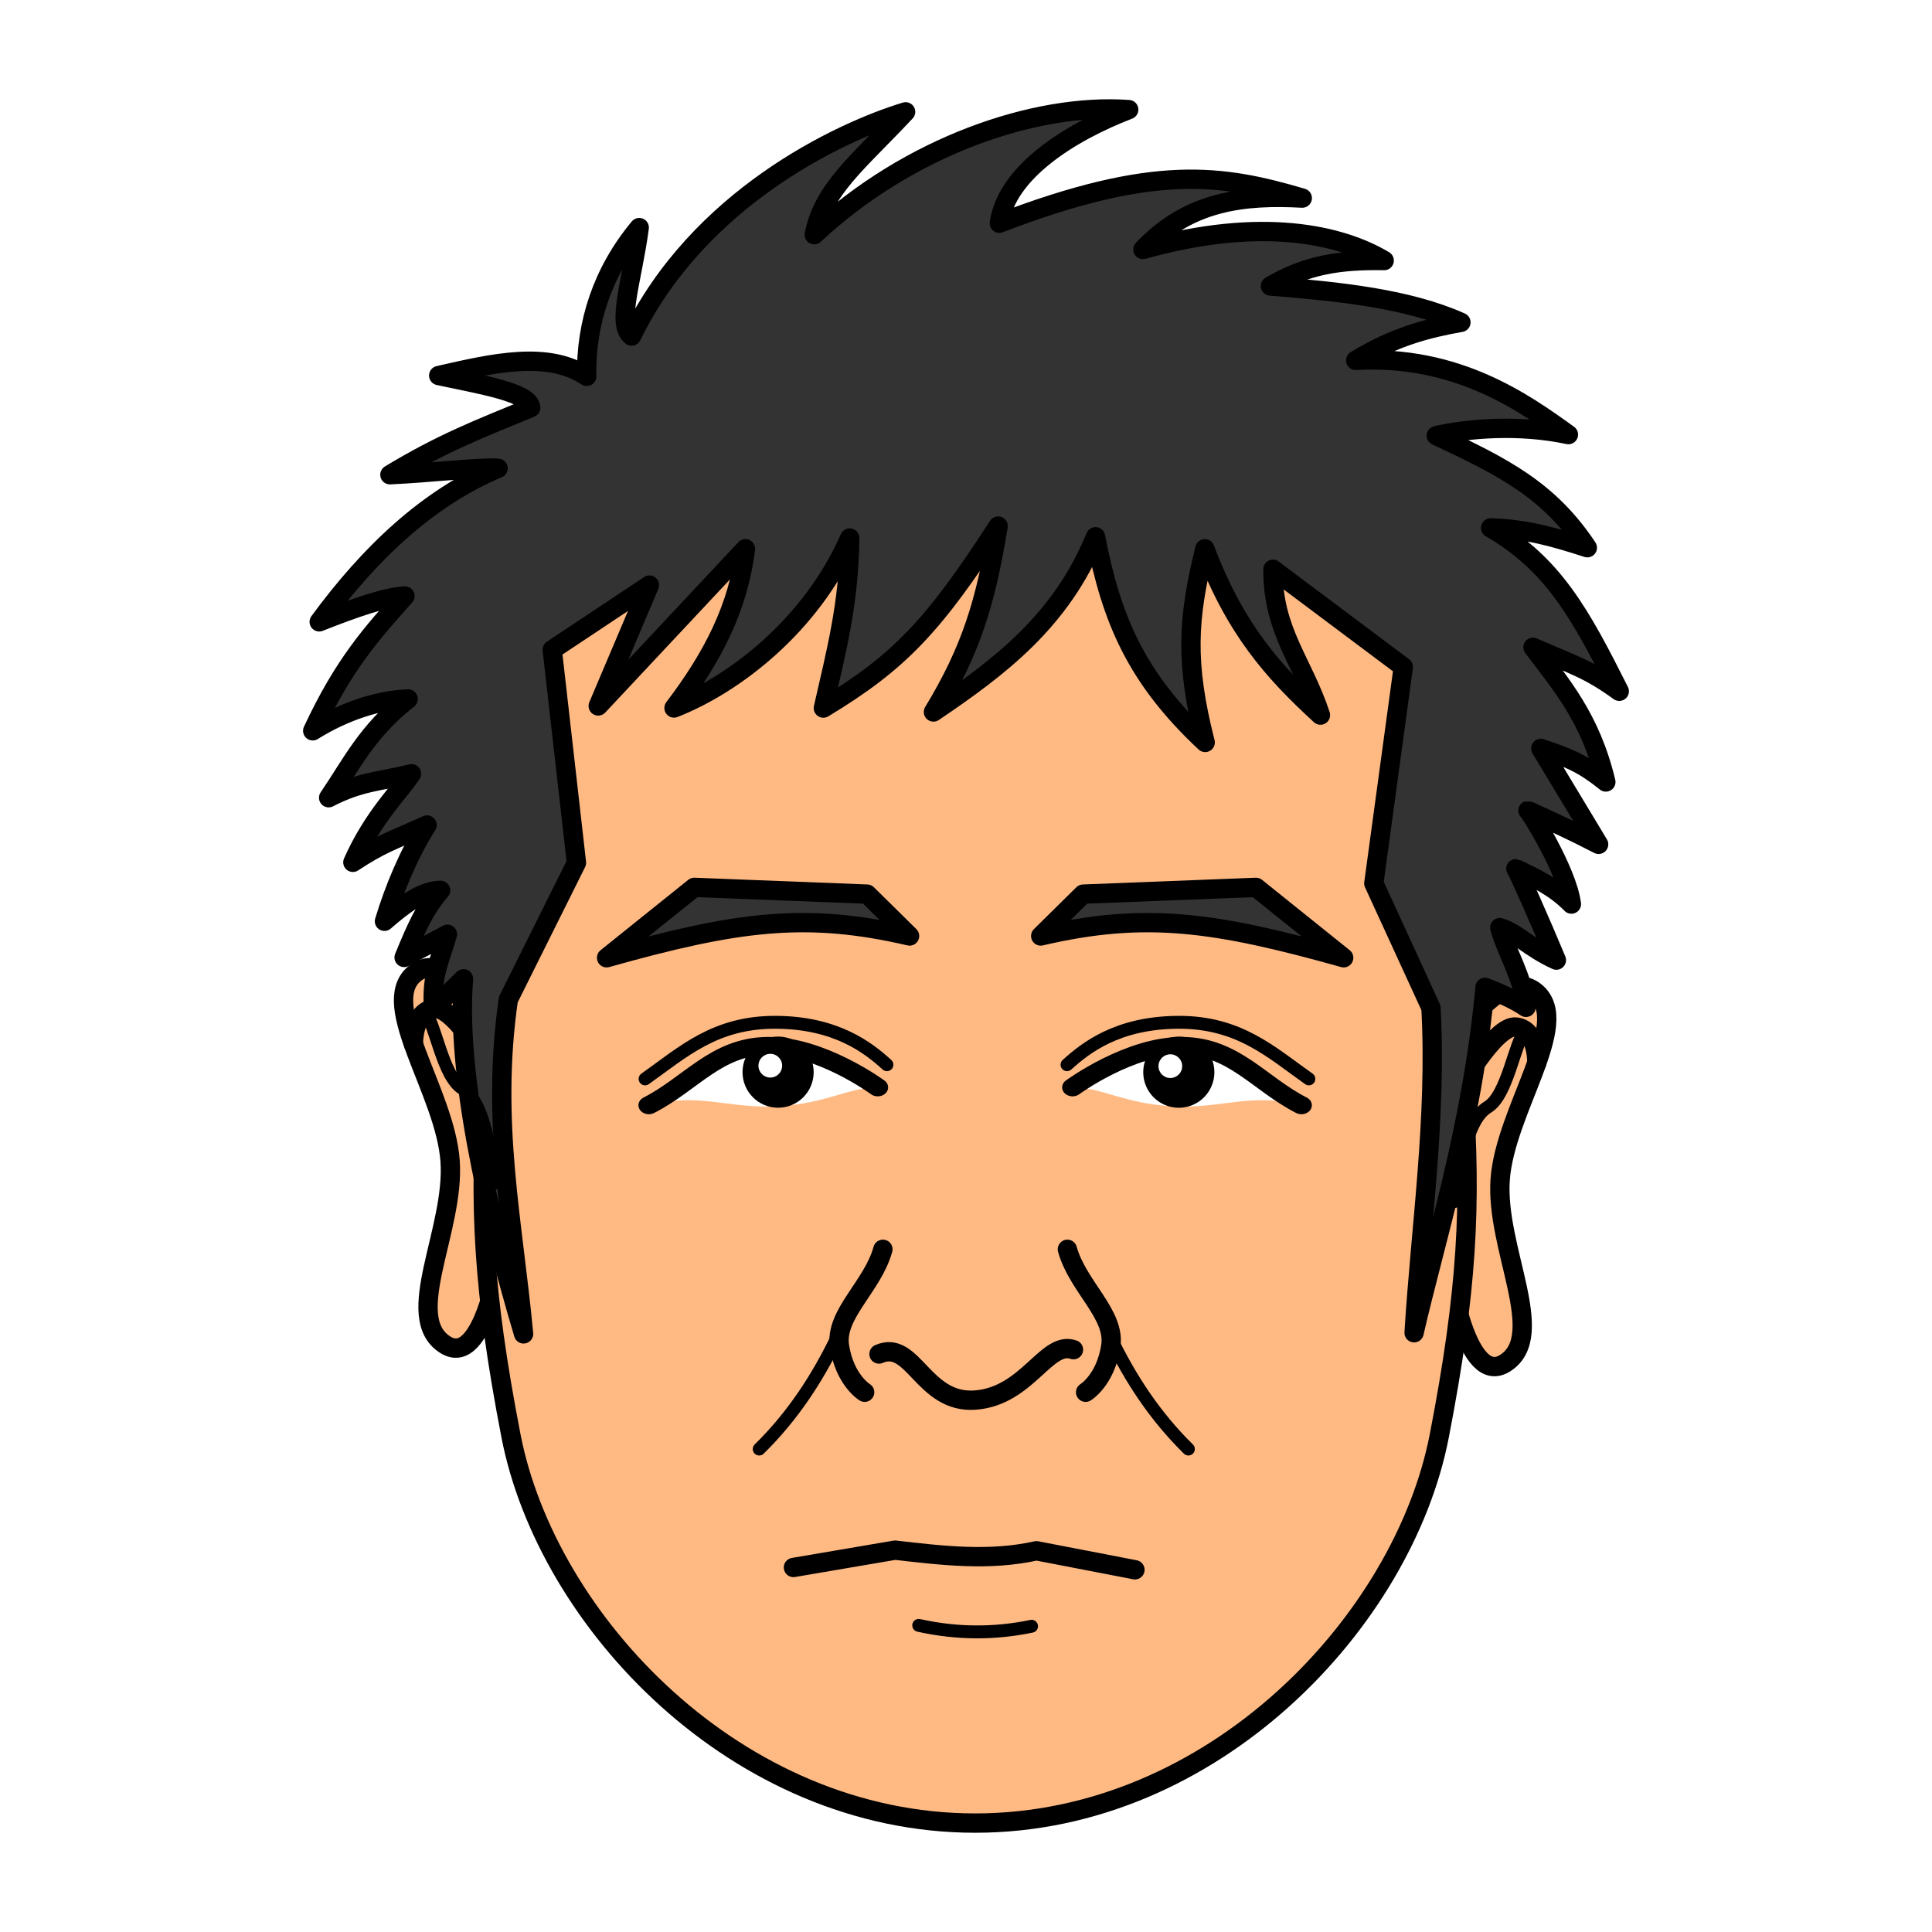
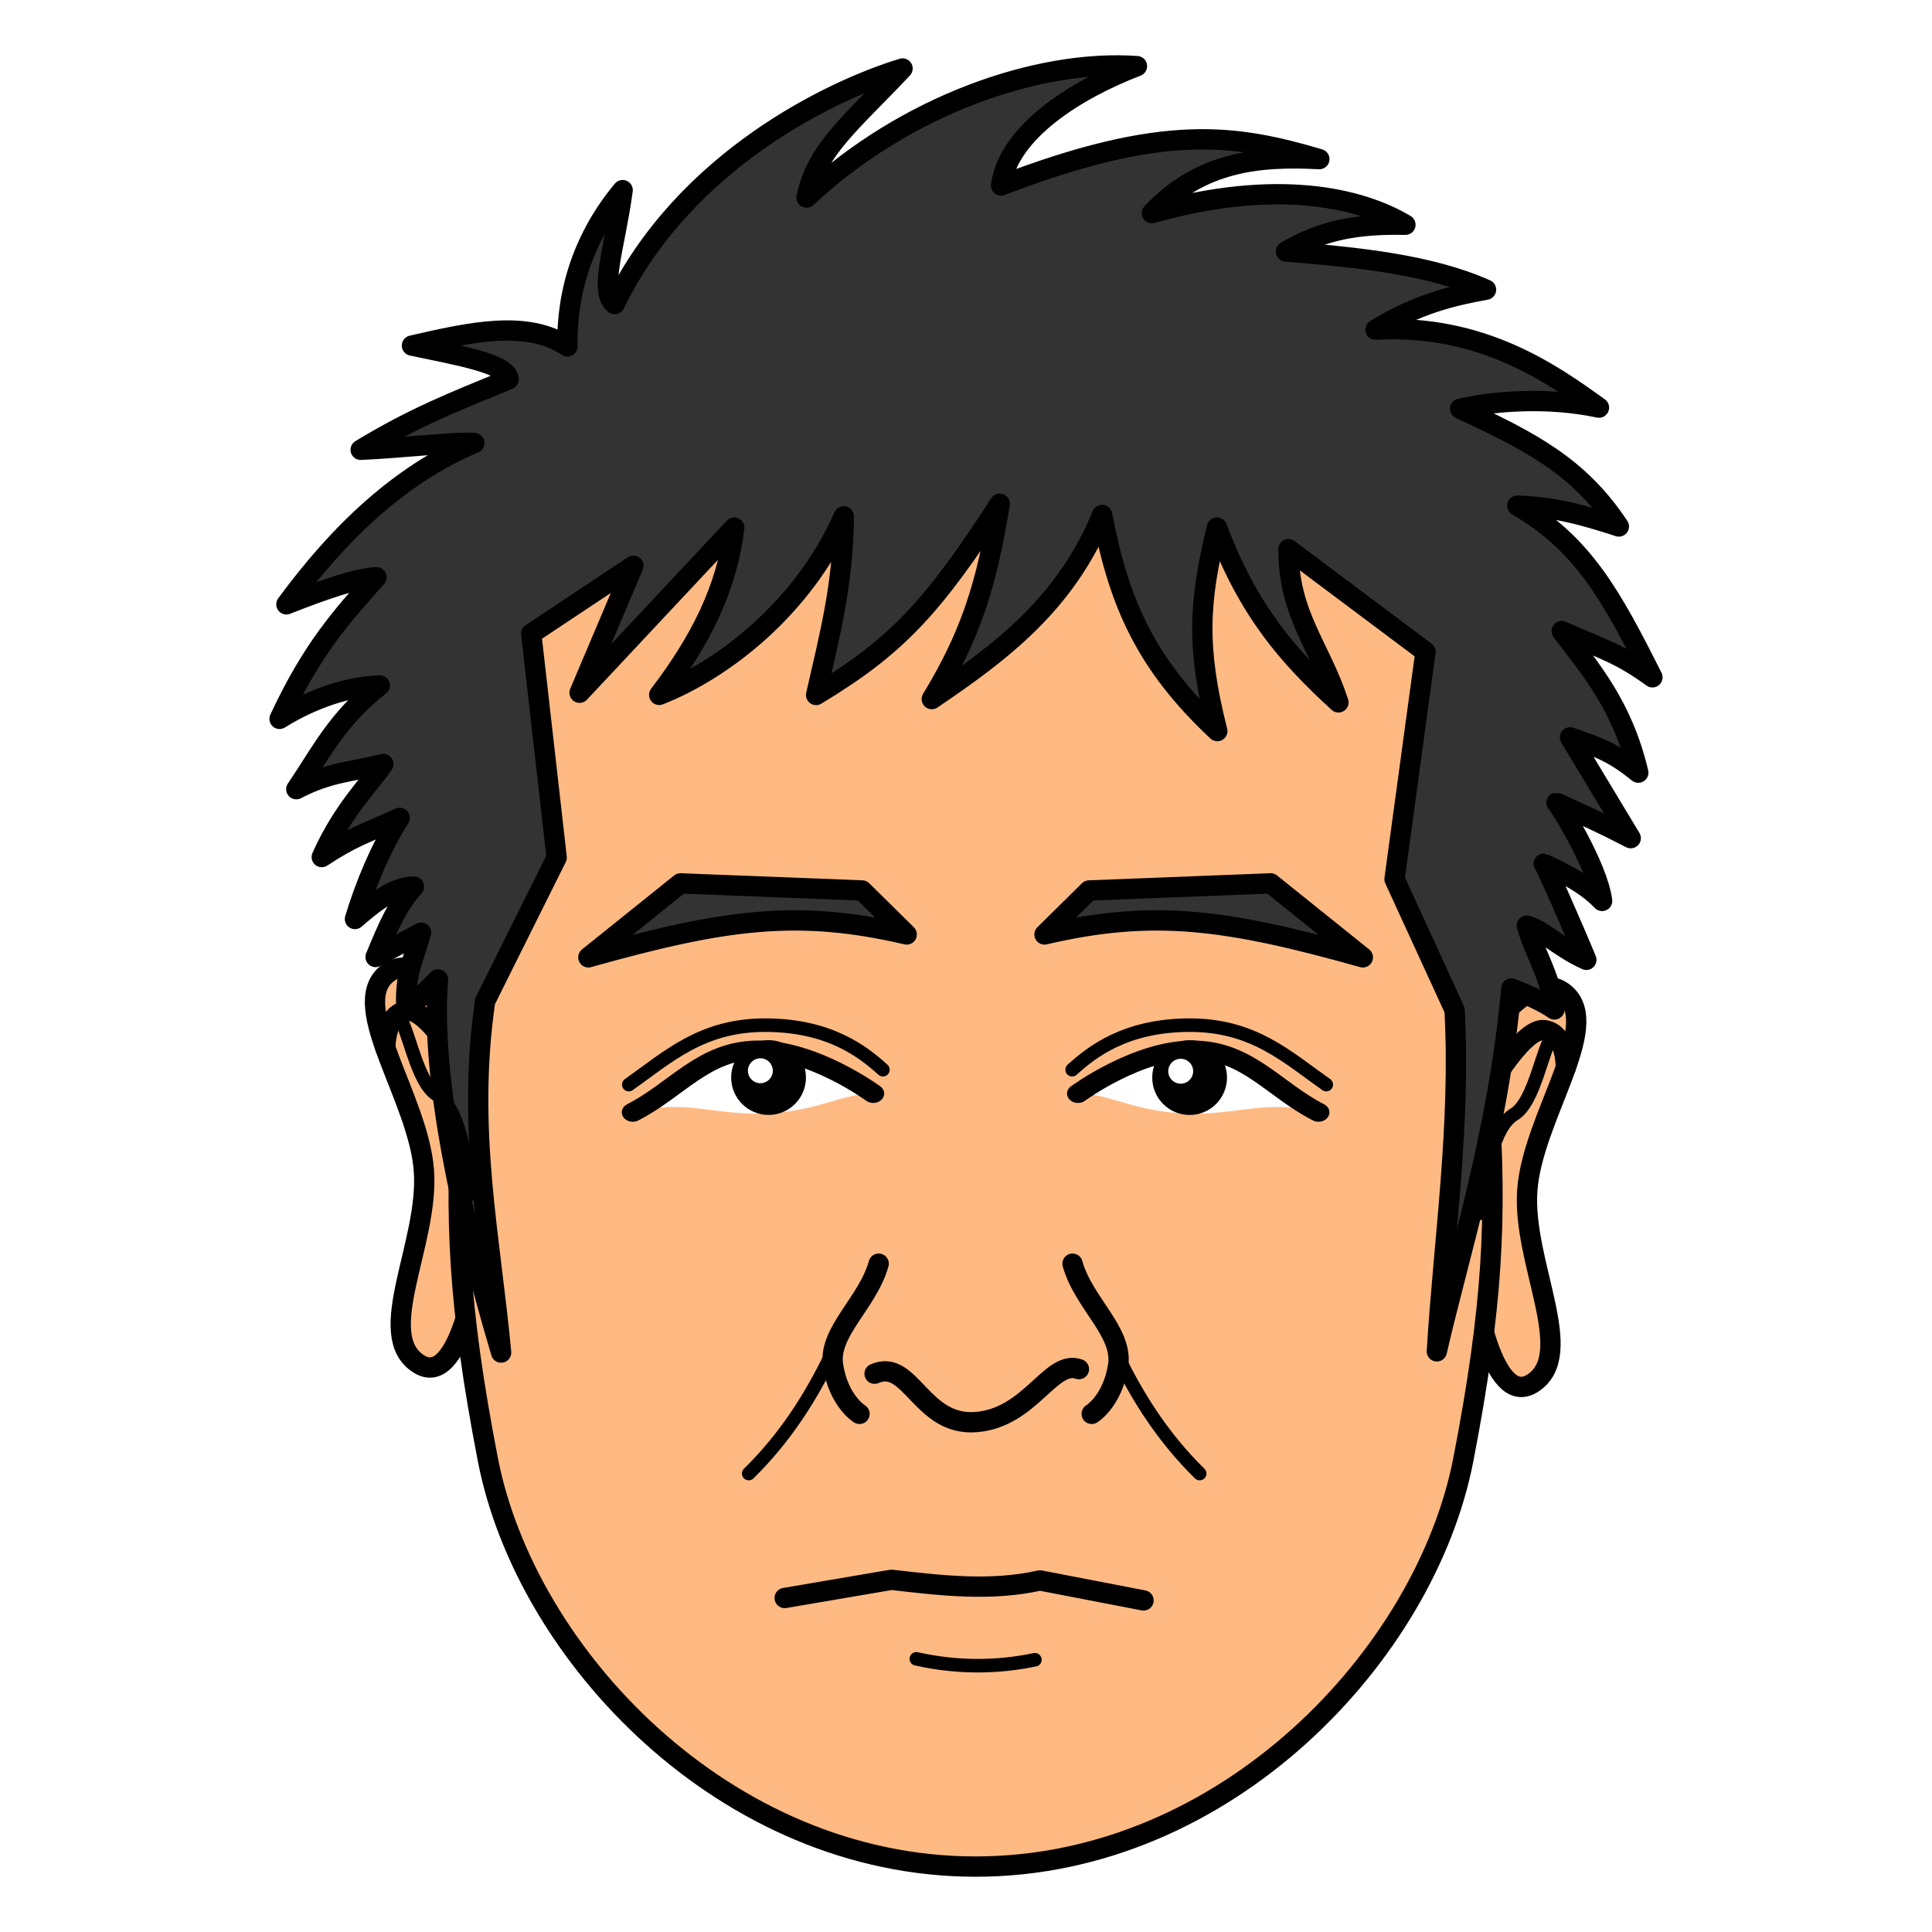
- <svg xmlns="http://www.w3.org/2000/svg" width="300mm" height="300mm" viewBox="0 0 300 300" version="1.1" id="svg1">
+ <svg xmlns="http://www.w3.org/2000/svg" width="144" height="144" viewBox="0 0 38.1 38.1" version="1.1" id="svg1">
  <defs id="defs1" />
-   <g id="layer1" style="display:inline">
-     <rect style="display:inline;fill:#ffffff;stroke:none;stroke-width:22.107;stroke-miterlimit:3.9;stroke-dasharray:none" id="rect2" width="300" height="300" x="0" y="2.2888183e-07" ry="0" />
-     <rect style="display:none;fill:#999999;stroke:none;stroke-width:22.107;stroke-miterlimit:3.9;stroke-dasharray:none" id="rect5" width="300" height="300" x="0" y="2.2888183e-07" ry="0" />
-     <rect style="display:none;fill:#06c755;fill-opacity:1;stroke:none;stroke-width:22.107;stroke-miterlimit:3.9;stroke-dasharray:none" id="rect3" width="300" height="300" x="0" y="2.2888183e-07" ry="0" />
-     <rect style="display:none;fill:#1877f2;fill-opacity:1;stroke:none;stroke-width:22.107;stroke-miterlimit:3.9;stroke-dasharray:none" id="rect4" width="300" height="300" x="0" y="2.2888183e-07" ry="0" />
+   <g id="layer1" style="display:inline;fill:#ffffff" transform="matrix(0.1852856,0,0,0.1852856,0,-17.48569)">
+     <rect style="display:inline;fill:#ffffff;stroke:none;stroke-width:15.153;stroke-miterlimit:3.9;stroke-dasharray:none" id="rect2" width="205.628" height="205.628" x="0" y="94.372" ry="0" />
  </g>
-   <g id="layer2" style="display:inline;stroke-width:3.2;stroke-dasharray:none">
-     <g id="g27-8-8" style="display:inline;stroke-width:4.998;stroke-dasharray:none" transform="matrix(1.019089,0,0,1.019983,-1.4441,18.91266)">
+   <g id="layer2" style="display:inline;stroke-width:3.2;stroke-dasharray:none" transform="matrix(1.014348,0,0,1.014348,-0.2733332,-0.2733332)">
+     <g id="g27-8-8" style="display:inline;stroke-width:4.998;stroke-dasharray:none" transform="matrix(0.1340691,0,0,0.1341868,-0.8736571,1.804404)">
      <g id="g20-7-2" style="display:inline;opacity:1;fill:#ffb380;stroke-width:2.943;stroke-dasharray:none">
        <g id="g4-4-4" transform="translate(-0.08740447)" style="fill:#ffb380;stroke-width:2.943;stroke-dasharray:none">
          <path style="display:inline;opacity:1;fill:#ffba84;fill-opacity:1;stroke:#000000;stroke-width:2.943;stroke-linecap:round;stroke-linejoin:round;stroke-miterlimit:0;stroke-dasharray:none;paint-order:markers fill stroke" d="m 77.829,172.122 c 0,0 -2.526,17.867 -8.513,14.032 -6.573,-4.211 1.519,-17.472 0.771,-27.949 -0.748,-10.477 -10.966,-23.731 -5.49,-28.456 5.476,-4.726 13.628,9.167 13.628,9.167" id="path18-2-5" />
          <path style="display:inline;opacity:1;fill:none;stroke:#000000;stroke-width:2.943;stroke-linecap:round;stroke-linejoin:round;stroke-miterlimit:0;stroke-dasharray:none" d="m 64.505,140.446 c 0,0 -0.148,-5.017 3.131,-5.446 3.278,-0.429 8.994,10 8.994,10" id="path4-7-5" />
        </g>
        <g id="g26-7-1" transform="matrix(-1,0,0,1,300.0874,2.812911)" style="fill:#ffb380;stroke-width:2.943;stroke-dasharray:none">
          <path style="display:inline;opacity:1;fill:#ffba84;fill-opacity:1;stroke:#000000;stroke-width:2.943;stroke-linecap:round;stroke-linejoin:round;stroke-miterlimit:0;stroke-dasharray:none;paint-order:markers fill stroke" d="m 77.829,172.122 c 0,0 -2.526,17.867 -8.513,14.032 -6.573,-4.211 1.519,-17.472 0.771,-27.949 -0.748,-10.477 -10.966,-23.731 -5.49,-28.456 5.476,-4.726 13.628,9.167 13.628,9.167" id="path26-9-7" transform="translate(9.5833334e-6)" />
          <path style="display:inline;opacity:1;fill:none;stroke:#000000;stroke-width:2.943;stroke-linecap:round;stroke-linejoin:round;stroke-miterlimit:0;stroke-dasharray:none" d="m 64.505,140.446 c 0,0 -0.148,-5.017 3.131,-5.446 3.278,-0.429 8.994,10 8.994,10" id="path23-3-1" transform="translate(9.5833334e-6)" />
        </g>
      </g>
      <g id="g3-1-1" style="display:inline;fill:#ffba84;fill-opacity:1;stroke-width:2.943;stroke-dasharray:none">
        <path id="path1-9-5" style="display:inline;opacity:1;fill:#ffba84;fill-opacity:1;stroke:#000000;stroke-width:2.943;stroke-linecap:round;stroke-linejoin:round;stroke-miterlimit:0;stroke-dasharray:none;paint-order:markers fill stroke" d="M 150,35 C 115,35 87.812,54.232 80,80 70.556,111.149 76.912,127.738 75.578,147.427 c -1.189,17.551 -0.595,30.464 3.693,52.595 5.471,28.235 34.395,58.978 70.729,58.978 36.333,4e-5 65.258,-30.743 70.728,-58.978 4.288,-22.131 4.882,-35.044 3.693,-52.595 -1.333,-19.689 5.022,-36.278 -4.421,-67.427 -7.812,-25.768 -35,-45 -70,-45 z" />
      </g>
      <g id="g21-8-2" style="stroke-width:2.943;stroke-dasharray:none">
        <path style="display:inline;opacity:1;fill:none;stroke:#000000;stroke-width:2.943;stroke-linecap:round;stroke-linejoin:round;stroke-miterlimit:0;stroke-dasharray:none;paint-order:markers fill stroke" d="m 122.315,220.085 15.485,-2.636 c 7.18,0.825 14.361,1.698 21.541,0.094 l 15.01,2.894" id="path17-6-7" />
      </g>
      <g id="g11-5-6" transform="matrix(1,0,0,0.8607422,-0.5479725,20.86449)" style="display:inline;opacity:1;stroke-width:3.172;stroke-dasharray:none">
        <g id="g10-0-1" transform="matrix(-1,0,0,1,300.4236,0)" style="stroke-width:3.172;stroke-dasharray:none">
          <path style="display:inline;fill:#ffffff;stroke:none;stroke-width:3.172;stroke-linecap:round;stroke-linejoin:round;stroke-miterlimit:0;stroke-dasharray:none;paint-order:markers fill stroke" d="m 199.595,149.702 c -6.409,-3.8 -10.274,-10.358 -18.005,-10.497 -8.117,-0.147 -16.871,7.334 -16.871,7.334 4.457,-0.017 7.817,2.878 15.263,3.347 7.447,0.47 12.089,-2.519 19.612,-0.184 z" id="path9-2-4" />
          <ellipse style="display:inline;opacity:1;fill:#000000;stroke:none;stroke-width:3.172;stroke-linecap:round;stroke-linejoin:round;stroke-miterlimit:0;stroke-dasharray:none;paint-order:markers fill stroke" id="circle9-8-2" cx="179.899" cy="143.847" rx="5.421" ry="6.293" />
          <path style="display:inline;opacity:1;fill:none;stroke:#000000;stroke-width:3.172;stroke-linecap:round;stroke-linejoin:round;stroke-miterlimit:0;stroke-dasharray:none;paint-order:markers fill stroke" d="m 164.719,146.539 c 0,0 8.753,-7.481 16.871,-7.334 7.731,0.14 11.596,6.698 18.005,10.497" id="path10-6-3" />
          <ellipse style="display:inline;opacity:1;fill:#ffffff;stroke:none;stroke-width:3.172;stroke-linecap:round;stroke-linejoin:round;stroke-miterlimit:0;stroke-dasharray:none;paint-order:markers fill stroke" id="ellipse2" cx="181.087" cy="142.703" rx="1.807" ry="2.098" />
        </g>
        <g id="g7-0-2" transform="translate(0.672305)" style="stroke-width:3.172;stroke-dasharray:none">
          <path style="display:inline;fill:#ffffff;stroke:none;stroke-width:3.172;stroke-linecap:round;stroke-linejoin:round;stroke-miterlimit:0;stroke-dasharray:none;paint-order:markers fill stroke" d="m 199.595,149.702 c -6.409,-3.8 -10.274,-10.358 -18.005,-10.497 -8.117,-0.147 -16.871,7.334 -16.871,7.334 4.457,-0.017 7.817,2.878 15.263,3.347 7.447,0.47 12.089,-2.519 19.612,-0.184 z" id="path6-2-2" />
          <ellipse style="display:inline;opacity:1;fill:#000000;stroke:none;stroke-width:3.172;stroke-linecap:round;stroke-linejoin:round;stroke-miterlimit:0;stroke-dasharray:none;paint-order:markers fill stroke" id="ellipse6-1" cx="180.909" cy="143.855" rx="5.421" ry="6.293" />
          <path style="display:inline;opacity:1;fill:none;stroke:#000000;stroke-width:3.172;stroke-linecap:round;stroke-linejoin:round;stroke-miterlimit:0;stroke-dasharray:none;paint-order:markers fill stroke" d="m 164.719,146.539 c 0,0 8.753,-7.481 16.871,-7.334 7.731,0.14 11.596,6.698 18.005,10.497" id="path7-4-6" />
          <ellipse style="display:inline;opacity:1;fill:#ffffff;stroke:none;stroke-width:3.172;stroke-linecap:round;stroke-linejoin:round;stroke-miterlimit:0;stroke-dasharray:none;paint-order:markers fill stroke" id="ellipse1" cx="179.618" cy="142.785" rx="1.807" ry="2.098" />
        </g>
      </g>
      <g id="g16-8-8" transform="translate(-2.066943)" style="display:inline;opacity:1;fill:#4d4d4d;stroke-width:2.943;stroke-dasharray:none">
        <path style="fill:#333333;stroke:#000000;stroke-width:2.943;stroke-linecap:round;stroke-linejoin:round;stroke-miterlimit:0;stroke-dasharray:none;paint-order:markers fill stroke" d="m 95.911,127.265 13.361,-10.716 26.337,1.028 6.467,6.373 c -15.861,-3.697 -26.459,-2.209 -46.165,3.315 z" id="path15-6-5" />
        <path style="fill:#333333;stroke:#000000;stroke-width:2.943;stroke-linecap:round;stroke-linejoin:round;stroke-miterlimit:0;stroke-dasharray:none;paint-order:markers fill stroke" d="m 208.222,127.265 -13.361,-10.716 -26.337,1.028 -6.467,6.373 c 15.861,-3.697 26.459,-2.209 46.165,3.315 z" id="path16-5-7" />
      </g>
      <g id="g14-0-6" transform="translate(1.139765)" style="display:inline;opacity:1;stroke-width:2.943;stroke-dasharray:none">
        <path style="fill:none;stroke:#000000;stroke-width:2.943;stroke-linecap:round;stroke-linejoin:round;stroke-miterlimit:0;stroke-dasharray:none;paint-order:markers fill stroke" d="m 134.805,171.648 c -1.581,5.699 -7.369,9.878 -6.615,14.751 0.802,5.18 3.836,7.011 3.836,7.011" id="path11-9-1" />
        <path style="fill:none;stroke:#000000;stroke-width:2.943;stroke-linecap:round;stroke-linejoin:round;stroke-miterlimit:0;stroke-dasharray:none;paint-order:markers fill stroke" d="m 134.21,187.59 c 5.223,-2.291 6.738,7.616 14.684,7.011 7.946,-0.605 10.854,-9.119 14.949,-7.673" id="path13-0-8" />
        <path style="fill:none;stroke:#000000;stroke-width:2.943;stroke-linecap:round;stroke-linejoin:round;stroke-miterlimit:0;stroke-dasharray:none;paint-order:markers fill stroke" d="m 162.915,171.648 c 1.581,5.699 7.369,9.878 6.615,14.751 -0.802,5.18 -3.836,7.011 -3.836,7.011" id="path14-0-9" />
      </g>
      <g id="g2-6-2" style="display:inline;stroke-width:2.943;stroke-dasharray:none">
        <path style="display:inline;opacity:1;fill:#333333;stroke:#000000;stroke-width:2.943;stroke-linecap:round;stroke-linejoin:round;stroke-miterlimit:0;stroke-dasharray:none;paint-order:markers fill stroke" d="M 89.252,112.806 85.561,80.374 100.374,70.532 92.568,88.929 115,65 c -1.073,8.923 -4.985,16.483 -10.884,24.241 9.155,-3.583 20.901,-12.531 26.768,-25.874 -0.086,9.942 -2.07,17.332 -4.013,25.884 11.589,-6.995 16.789,-12.492 26.632,-27.704 -1.892,11.62 -4.158,18.914 -9.857,28.301 10.052,-6.793 19.458,-13.857 24.696,-26.674 2.416,12.542 6.192,21.477 16.709,31.31 -3.086,-12.17 -2.676,-18.8 -0.051,-29.484 4.596,12.179 10.336,18.646 17.617,25.323 -2.678,-8.17 -7.252,-12.68 -7.243,-22.194 l 19.864,14.864 -4.49,32.942 8.707,18.955 c 0.912,16.793 -1.578,33.361 -2.571,49.461 3.122,-13.683 8.86,-31.387 10.81,-52.582 1.52,0.59 4.49,1.808 6.242,3.043 -0.474,-4.669 -2.899,-8.184 -4.001,-12.136 2.485,0.679 4.567,3.124 8.629,4.947 -2.36,-5.686 -6.016,-13.906 -6.176,-13.919 3.007,1.424 6.042,2.885 8.464,5.387 -0.65,-5.122 -6.465,-14.297 -6.618,-14.243 4.299,1.988 6.164,2.777 10.767,5.149 l -8.809,-14.603 c 4.595,1.53 6.588,2.437 9.908,5.11 C 243.776,90.714 239.163,85.525 235,80 c 6.358,2.79 8.392,3.262 13.148,6.693 -5.91,-11.749 -10.036,-19.34 -19.603,-24.868 5.485,0.149 10.044,1.497 14.735,3.016 -5.816,-8.754 -12.789,-12.298 -23.016,-17.062 4.831,-1.095 12.605,-1.76 20.132,-0.159 -6.626,-4.767 -16.943,-12.193 -32.408,-11.296 5.997,-3.672 11.079,-4.906 16.031,-5.794 C 215.903,26.908 205.544,25.848 195,25 c 5.467,-3.199 10.441,-3.996 17.329,-3.877 -6.567,-3.925 -18.654,-6.762 -36.768,-1.684 7.048,-7.457 15.446,-8.295 24.284,-7.825 -12.232,-3.602 -22.587,-5.223 -46.16,3.825 1.089,-7.756 10.767,-13.844 19.715,-17.295 -14.323,-1.026 -33.596,5.647 -47.912,19.038 1.39,-6.992 6.714,-11.007 13.917,-18.697 -10.212,3.103 -31.571,13.245 -41.751,34.135 -2.348,-1.822 0.125,-8.607 1.164,-16.513 -5.637,6.755 -8.167,14.641 -8.006,22.642 -5.894,-3.934 -14.221,-2.028 -22.55,-0.119 6.39,1.368 13.843,2.572 14.023,4.895 -7.928,3.271 -13.495,5.392 -21.458,10.205 5.98,-0.262 13.94,-1.207 16.479,-0.977 -10.699,4.501 -19.579,12.932 -27.25,23.37 5.366,-2.117 10.18,-3.793 13.07,-3.929 -5.02,5.649 -9.285,10.282 -14.061,20.519 4.918,-3.066 10.184,-4.706 14.539,-4.841 -6.25,4.904 -8.555,9.813 -12.109,15.028 4.841,-2.511 7.848,-2.458 12.619,-3.649 -1.57,2.458 -5.863,6.537 -8.929,13.484 4.375,-2.867 5.733,-3.172 11.301,-5.677 -2.815,4.466 -5.013,9.764 -6.488,14.65 2.852,-2.478 5.703,-4.683 8.555,-4.702 -2.45,2.807 -3.7,5.692 -5.561,10.21 l 6.601,-3.526 c -1.308,4.433 -2.422,6.277 -2.126,11.31 1.356,-1.341 2.704,-2.675 4.575,-4.532 -1.144,14.142 3.486,35.069 9.153,54.056 -1.58,-16.954 -5.028,-32.207 -2.32,-50.909 z" id="path20-13-7" />
      </g>
      <g id="g2" style="display:inline;opacity:1;stroke-width:1.962;stroke-dasharray:none">
        <path style="display:inline;opacity:1;fill:none;stroke:#000000;stroke-width:1.962;stroke-linecap:round;stroke-linejoin:round;stroke-miterlimit:0;stroke-dasharray:none" d="m 66.276,135.545 c 1.583,1.728 2.677,9.811 5.706,11.642 3.029,1.831 4.018,8.086 5.018,14.36" id="path5-8-9" transform="translate(-0.08740447)" />
        <path style="display:inline;opacity:1;fill:none;stroke:#000000;stroke-width:1.962;stroke-linecap:round;stroke-linejoin:round;stroke-miterlimit:0;stroke-dasharray:none" d="m 66.276,135.545 c 1.583,1.728 2.677,9.811 5.706,11.642 3.029,1.831 4.018,8.086 5.018,14.36" id="path19-9-5" transform="matrix(-1,0,0,1,300.0874,2.812911)" />
        <path style="display:inline;opacity:1;fill:#666666;stroke:#000000;stroke-width:1.962;stroke-linecap:round;stroke-linejoin:round;stroke-miterlimit:0;stroke-dasharray:none;paint-order:markers fill stroke" d="m 141.401,228.901 c 5.914,1.311 11.637,1.29 17.198,0.132" id="path21-3-4" />
        <g id="g9-3" style="stroke-width:1.962;stroke-dasharray:none">
          <path style="display:inline;opacity:1;fill:none;stroke:#000000;stroke-width:1.962;stroke-linecap:round;stroke-linejoin:round;stroke-miterlimit:0;stroke-dasharray:none;paint-order:markers fill stroke" d="m 170.59,185 c 3,6.205 6.727,11.981 11.904,17.056" id="path3-4-1" />
          <path style="display:inline;opacity:1;fill:none;stroke:#000000;stroke-width:1.962;stroke-linecap:round;stroke-linejoin:round;stroke-miterlimit:0;stroke-dasharray:none;paint-order:markers fill stroke" d="m 129,185 c -3,6.205 -6.727,11.981 -11.904,17.056" id="path22-2" />
        </g>
        <g id="g8-4-3" style="stroke-width:1.962;stroke-dasharray:none">
          <path style="display:inline;opacity:1;fill:none;stroke:#000000;stroke-width:1.962;stroke-linecap:round;stroke-linejoin:round;stroke-miterlimit:0;stroke-dasharray:none;paint-order:markers fill stroke" d="m 99.708,145.706 c 5.773,-4.076 10.634,-8.661 19.921,-8.616 9.287,0.045 14.148,3.942 16.932,6.456" id="path24-6-3" />
          <path style="display:inline;opacity:1;fill:none;stroke:#000000;stroke-width:1.962;stroke-linecap:round;stroke-linejoin:round;stroke-miterlimit:0;stroke-dasharray:none;paint-order:markers fill stroke" d="m 200.852,145.706 c -5.773,-4.076 -10.634,-8.661 -19.921,-8.616 -9.287,0.045 -14.148,3.942 -16.932,6.456" id="path8-0-4" />
        </g>
      </g>
    </g>
  </g>
</svg>
